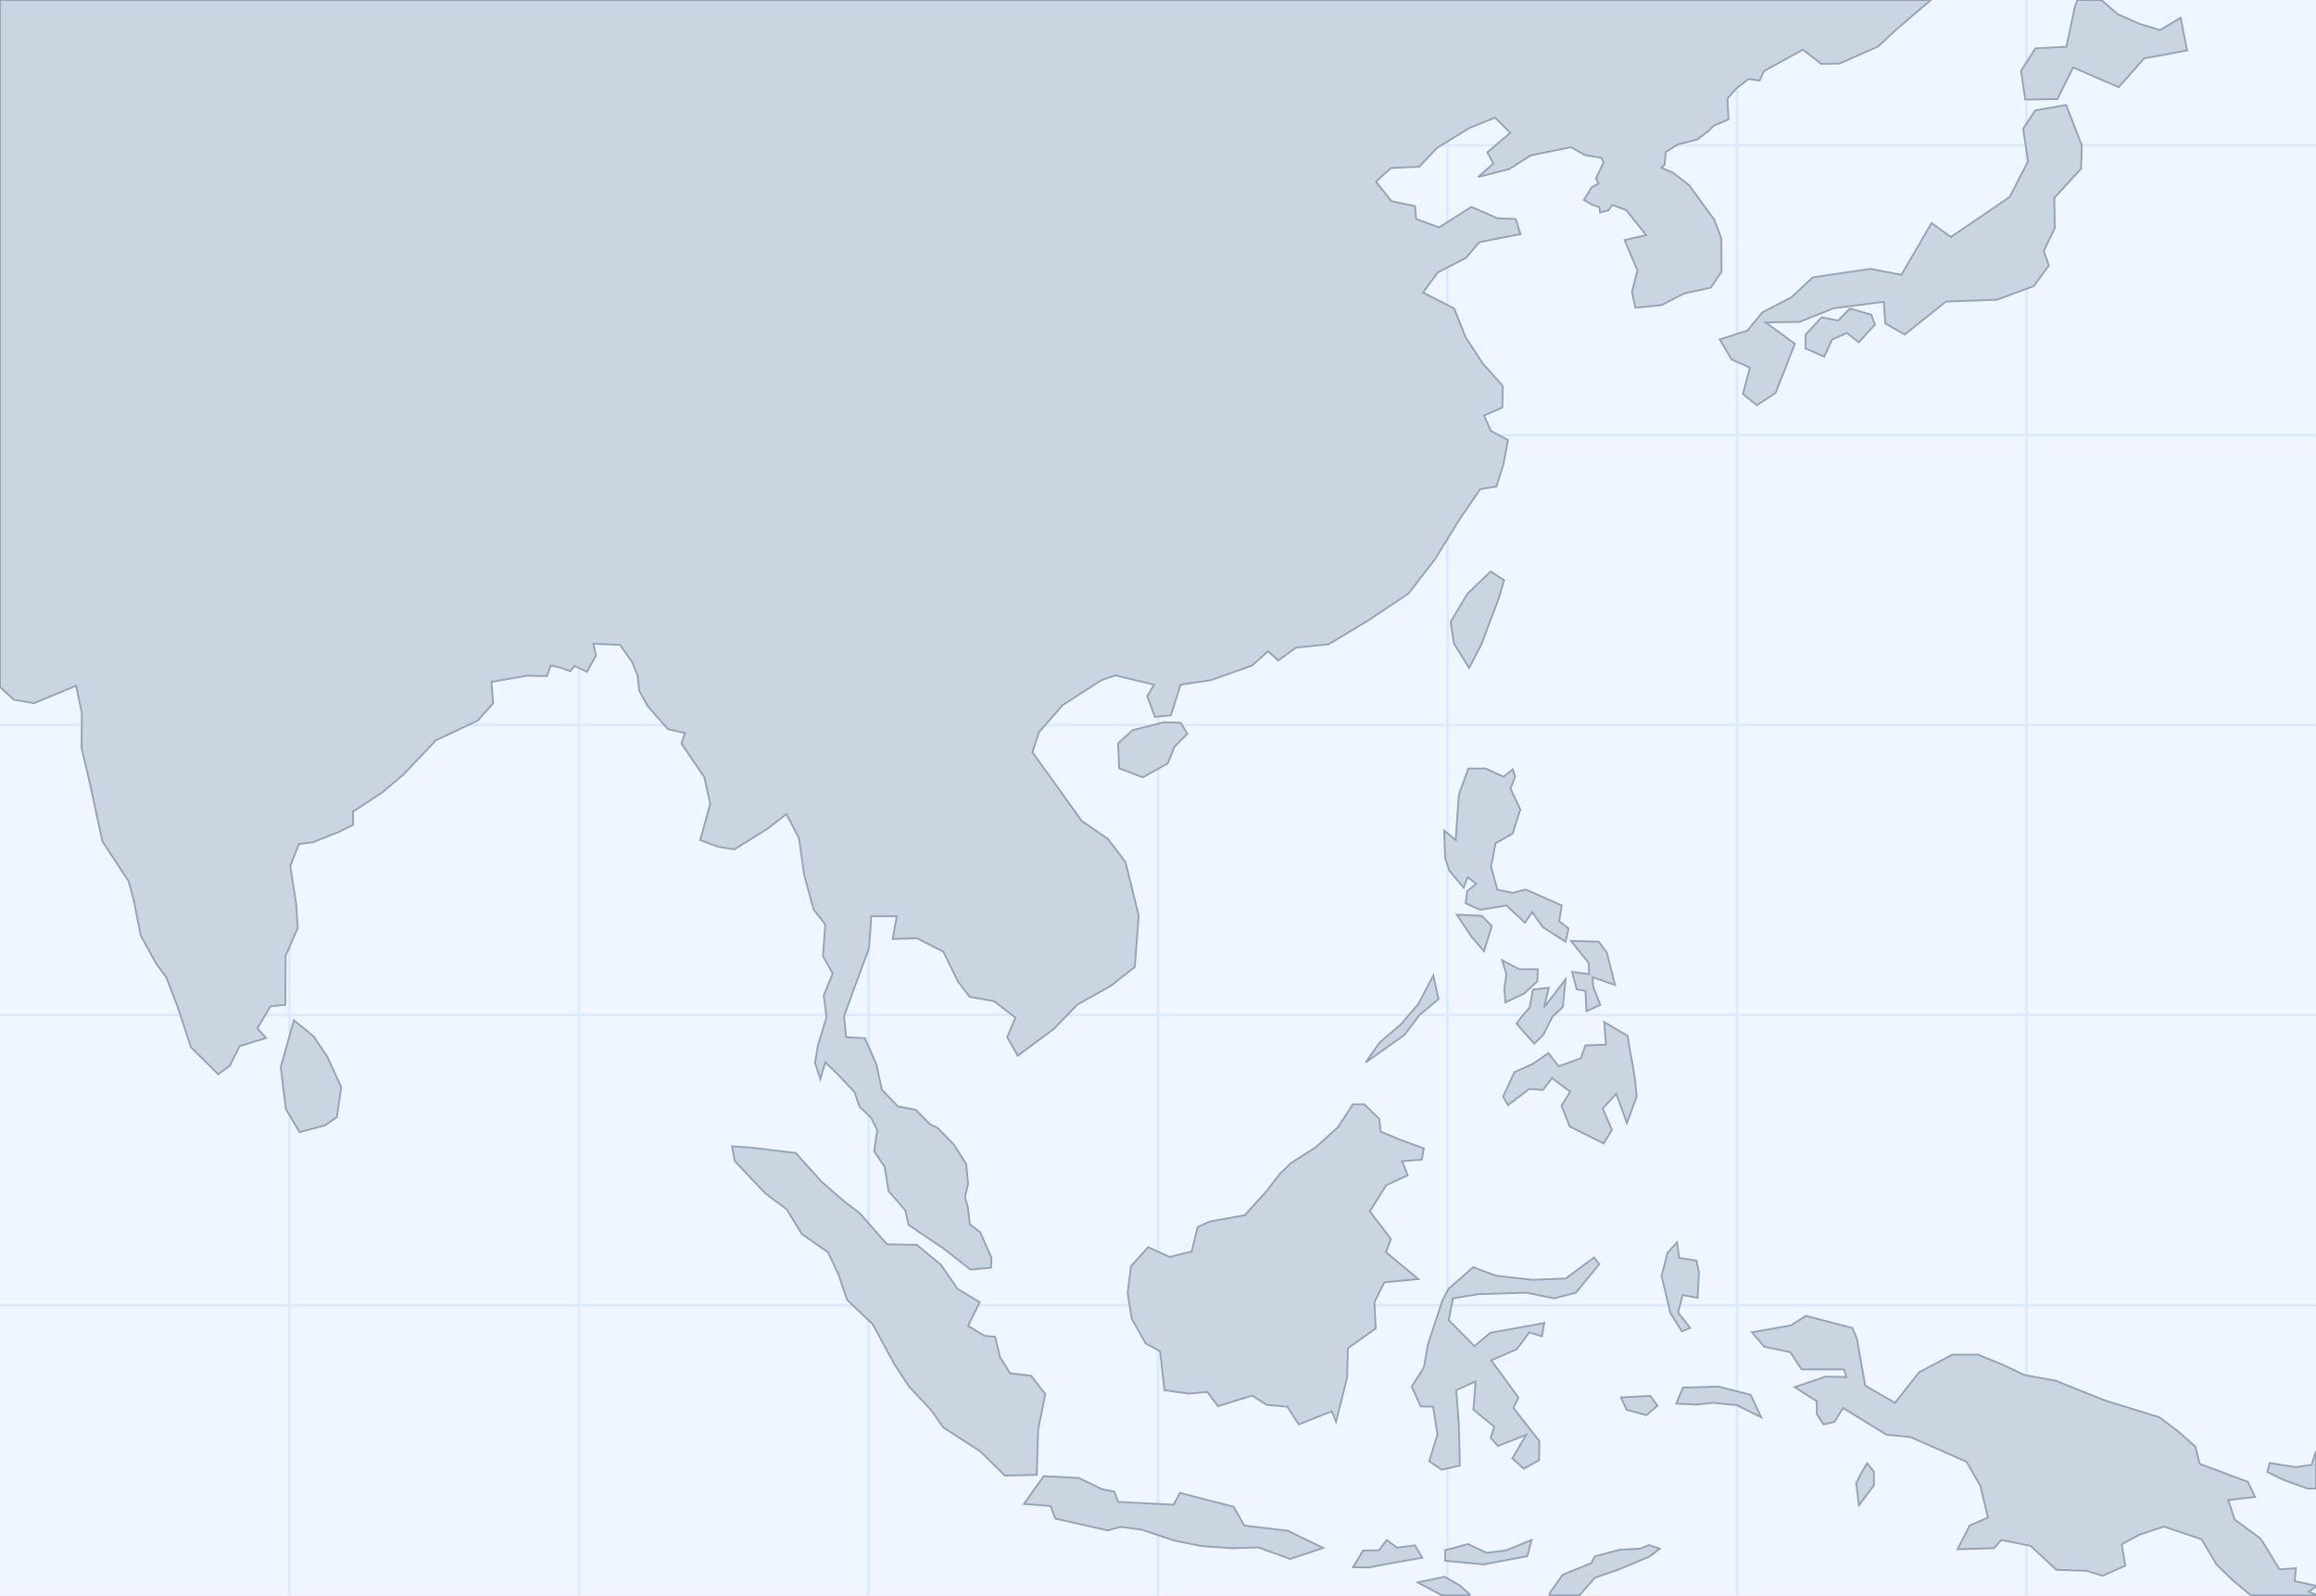
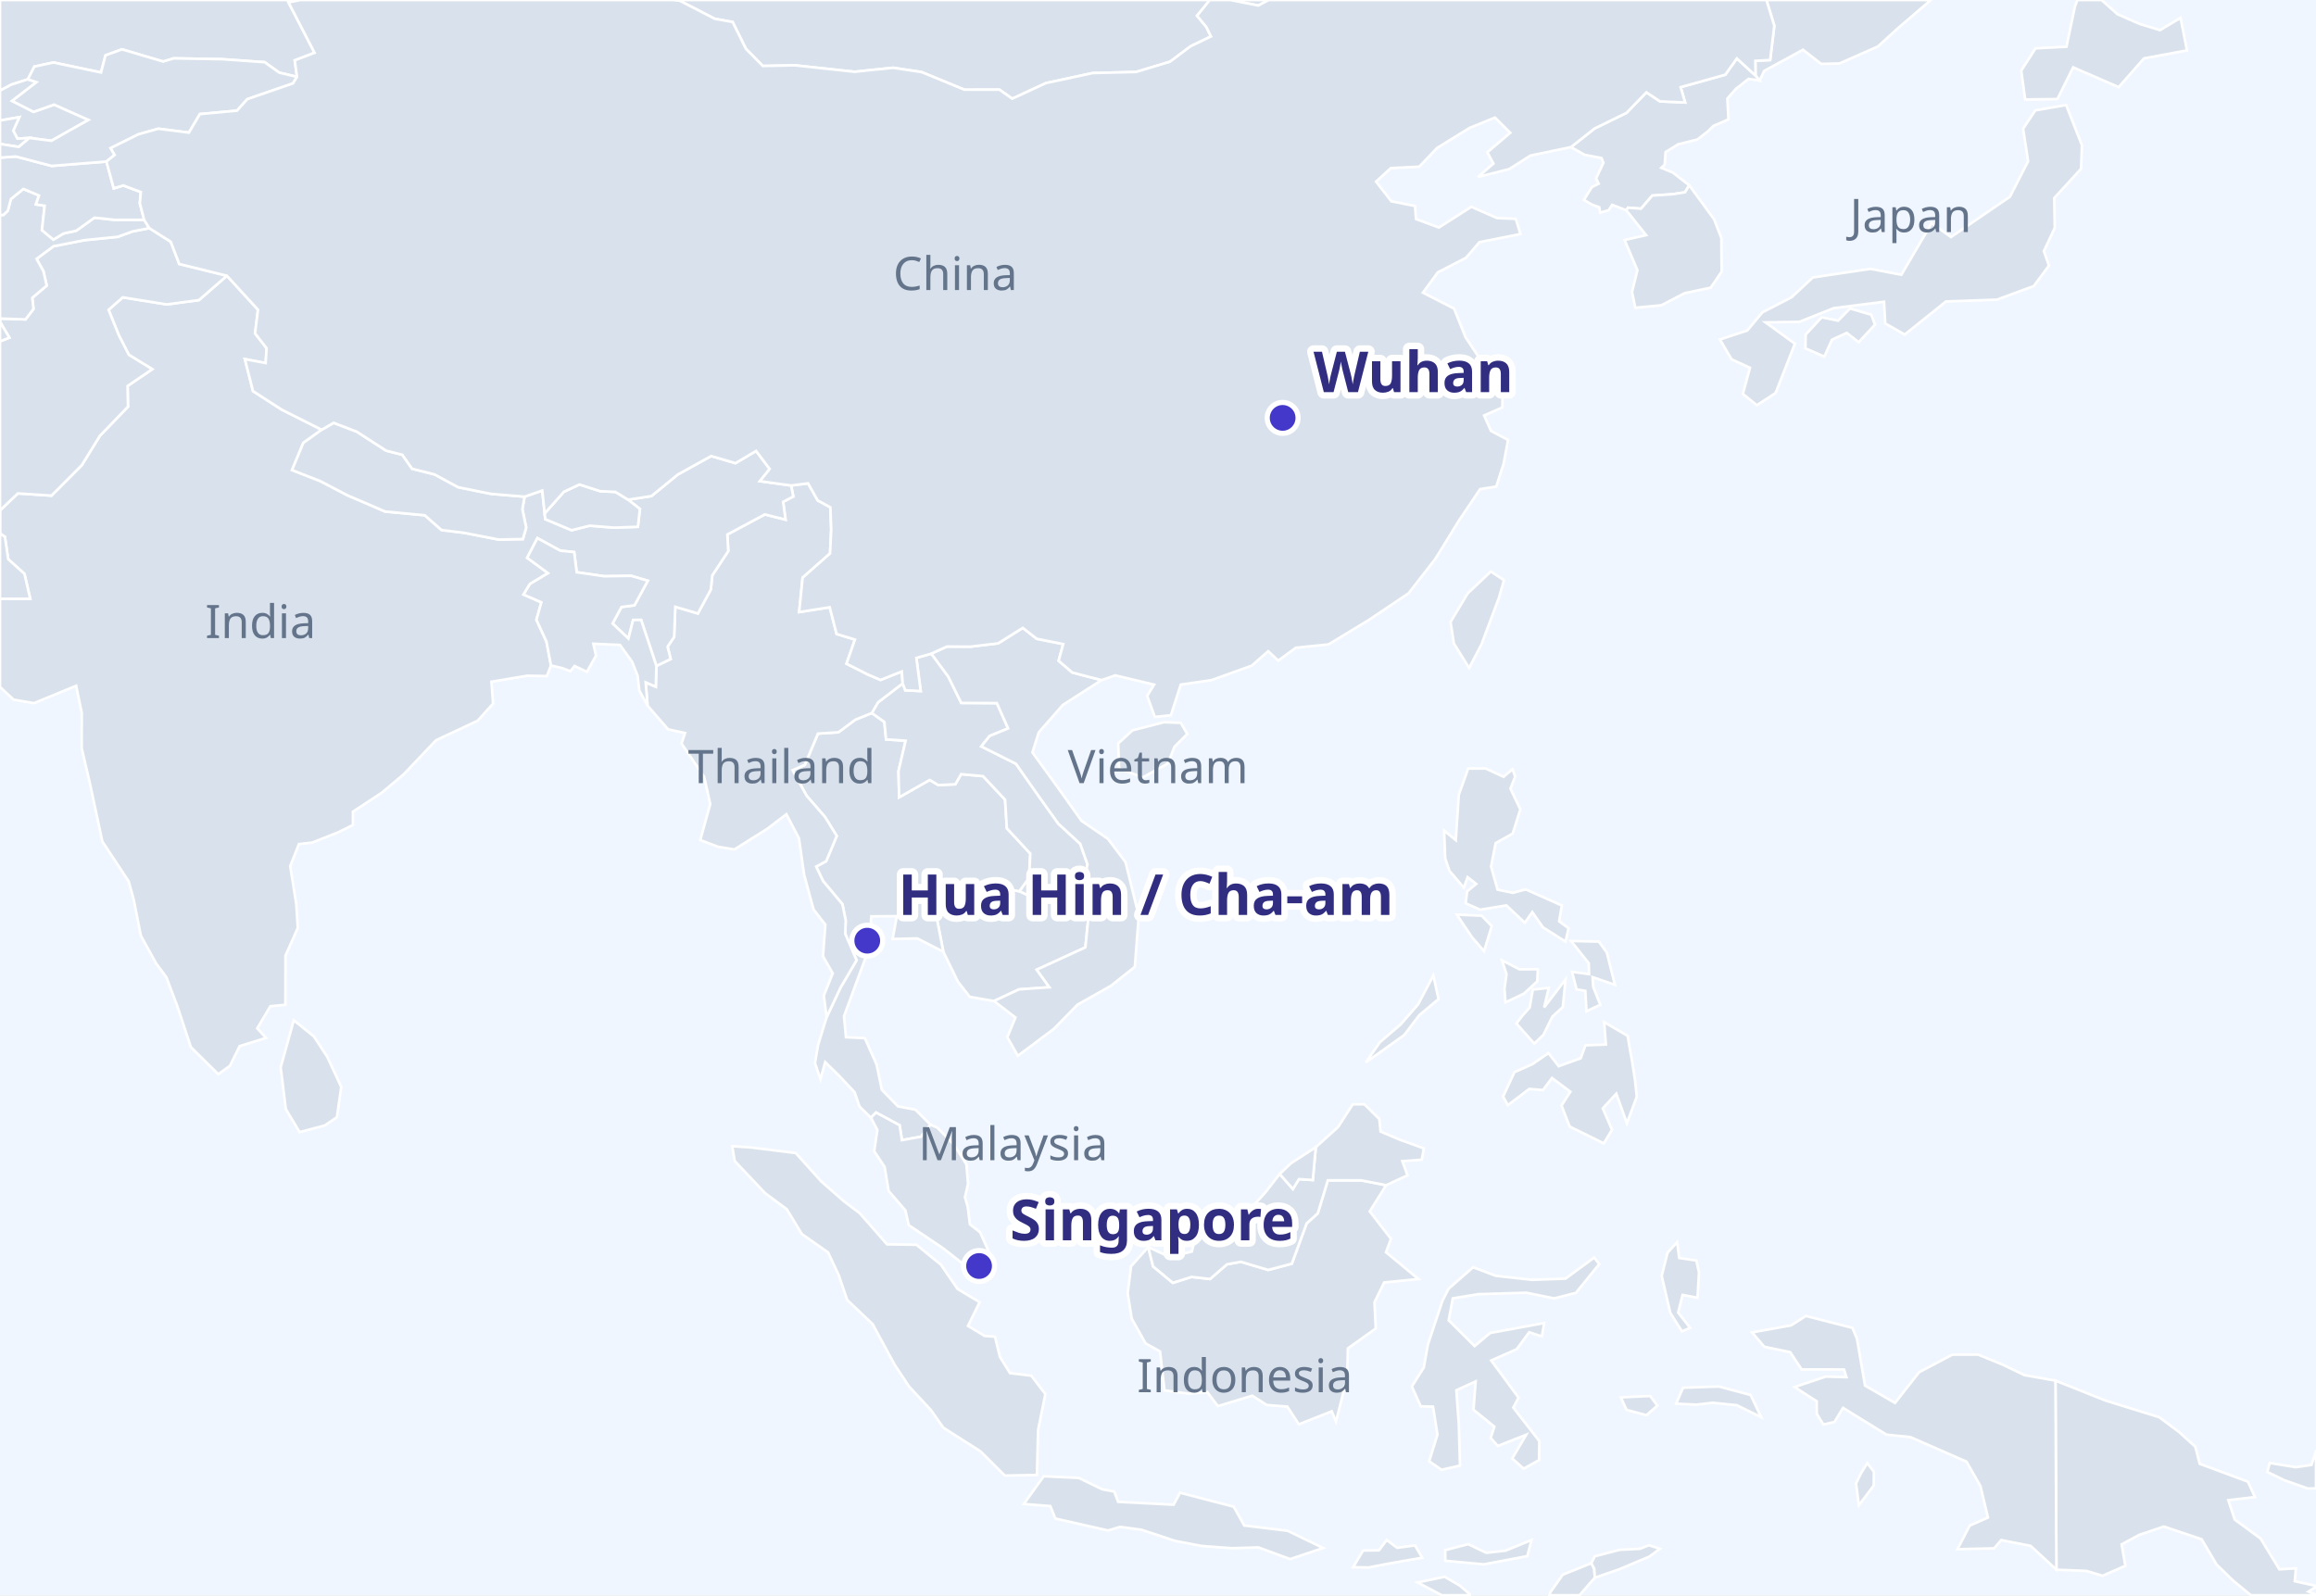
- <svg xmlns="http://www.w3.org/2000/svg" width="900" height="620" viewBox="0 0 900 620">
+ <svg xmlns="http://www.w3.org/2000/svg" viewBox="0 0 900 620" width="900" height="620" role="img" aria-labelledby="footprint-map-title">
+   <style>.country-name{font:18px sans-serif;fill:#64748b;text-anchor:middle}.city-name{font:600 22px sans-serif;fill:#312e81;paint-order:stroke;stroke:white;stroke-width:5px;stroke-linejoin:round}.city-point{fill:#4338ca;stroke:white;stroke-width:2;vector-effect:non-scaling-stroke}a:hover .city-name,a:focus .city-name{text-decoration:underline}</style>
  <rect width="900" height="620" fill="#eff6ff" />
-   <g fill="none" stroke="#dbeafe" stroke-width="1">
-     <path d="M112.5,0V620" />
-     <path d="M225.0,0V620" />
-     <path d="M337.5,0V620" />
-     <path d="M450.0,0V620" />
-     <path d="M562.5,0V620" />
-     <path d="M675.0,0V620" />
-     <path d="M787.5,0V620" />
-     <path d="M0,507.3H900" />
-     <path d="M0,394.5H900" />
-     <path d="M0,281.8H900" />
-     <path d="M0,169.1H900" />
-     <path d="M0,56.4H900" />
+   <g fill="#d9e2ec" stroke="white" stroke-width="1" fill-rule="evenodd">
+     <path d="M116.72,0.00L112.12,0.93L122.24,20.51L114.53,23.45L115.42,29.87L108.49,28.22L102.85,24.17L86.16,22.99L67.50,22.68L63.42,23.92L47.39,19.18L41.01,21.52L39.26,28.17L20.75,24.29L13.35,25.88L10.83,30.82L4.38,32.90L0.00,35.22L0.00,0.00Z" />
+     <path d="M0.00,35.22L4.38,32.90L10.83,30.82L14.17,31.93L4.73,39.23L13.03,43.47L21.04,40.66L34.37,46.60L19.97,54.72L11.41,53.61L6.77,53.90L5.15,50.77L7.50,45.54L0.00,46.85Z" />
+     <path d="M798.75,536.58L818.27,544.35L839.07,550.80L846.82,556.58L853.09,562.24L854.80,568.89L873.54,575.85L876.27,581.83L865.92,583.04L868.41,590.56L878.45,597.95L885.76,609.91L892.20,609.53L891.75,614.53L900.00,616.35L900.00,616.72L897.06,618.57L900.00,619.73L900.00,620.00L874.73,620.00L867.77,614.28L861.39,608.08L855.55,598.21L840.87,593.29L831.34,596.50L824.47,600.22L825.91,608.54L817.07,612.41L810.77,610.53L799.13,610.06L798.94,573.32L798.75,536.58ZM900.00,578.48L896.74,578.48L887.51,575.20L881.09,572.06L882.02,568.57L892.11,570.22L898.26,569.33L899.96,563.93L900.00,563.92Z" />
+     <path d="M798.75,536.58L798.94,573.32L799.13,610.06L789.11,600.80L777.69,598.54L774.92,601.75L760.66,602.10L765.44,592.92L772.52,589.79L769.59,577.53L764.19,568.07L742.38,558.52L733.10,557.58L716.21,547.17L712.89,552.64L708.57,553.64L706.02,549.50L705.98,544.61L697.39,539.07L709.50,535.01L717.53,535.23L716.58,532.24L700.11,532.21L695.66,525.50L685.61,523.42L680.85,517.84L696.01,515.11L701.78,511.44L719.84,516.07L721.61,520.26L724.75,538.49L736.40,545.24L745.80,533.28L758.71,526.48L768.71,526.47L778.33,530.40L786.68,534.43L798.75,536.58ZM618.40,607.52L619.54,609.74L619.75,613.16L613.78,620.00L602.14,620.00L602.44,618.87L607.28,612.00L618.40,607.52ZM722.36,585.00L721.27,576.52L723.27,572.46L725.62,568.65L728.18,571.95L728.15,577.33L722.36,585.00ZM538.67,460.63L532.27,470.81L540.54,481.48L538.60,486.67L551.21,497.10L537.88,498.43L534.13,506.12L534.62,516.33L523.80,524.04L523.51,535.27L519.17,552.51L517.51,548.50L504.73,553.57L500.27,546.68L492.25,546.04L486.64,542.43L473.27,546.48L469.16,541.03L461.79,541.65L452.52,540.35L450.80,525.23L445.18,522.10L439.78,512.45L438.22,502.59L439.53,492.15L446.21,484.65L448.09,492.19L455.78,498.56L463.04,496.27L470.22,497.08L476.78,491.38L482.17,490.39L492.82,493.55L501.99,491.14L507.76,475.47L512.09,471.55L515.99,458.73L528.92,458.73L538.67,460.63ZM667.92,538.86L680.30,542.15L684.39,550.77L674.89,546.12L665.50,545.18L659.15,545.92L651.36,545.53L654.03,539.33L667.92,538.86ZM639.84,550.01L632.07,547.94L629.88,543.09L641.26,542.55L644.05,546.27L639.84,550.01ZM651.74,482.76L652.55,488.91L659.19,489.90L660.24,494.51L659.65,504.36L653.85,503.25L652.14,510.11L656.77,516.07L653.63,517.42L649.09,510.28L645.74,495.87L648.01,486.86L651.74,482.76ZM595.44,497.41L608.37,496.93L619.49,488.75L621.46,491.27L612.42,502.45L603.96,504.62L593.13,502.41L574.39,502.98L564.56,504.60L562.96,513.13L573.03,523.15L579.10,518.05L600.08,514.21L599.16,519.40L594.26,517.77L589.37,524.37L579.47,528.74L590.11,543.19L588.06,547.06L598.17,560.07L598.08,567.48L592.07,570.79L587.66,566.83L593.10,557.60L582.06,561.96L579.26,558.84L580.72,554.49L572.60,547.88L573.44,536.89L565.94,540.32L566.89,553.46L567.35,569.59L560.21,571.23L555.38,567.92L558.60,557.54L556.86,546.66L552.13,546.58L548.64,538.86L553.29,531.48L554.89,522.53L560.54,505.53L562.90,500.89L572.47,492.51L581.25,495.84L595.44,497.41ZM560.31,620.00L550.89,615.02L561.38,612.80L567.29,616.23L571.22,619.66L571.15,620.00ZM577.59,603.51L585.08,602.65L595.16,598.52L593.52,604.78L576.61,607.98L561.65,606.59L561.61,602.47L570.54,600.13L577.59,603.51ZM542.93,601.54L549.88,600.62L552.67,605.41L539.67,607.67L531.87,609.19L525.83,609.10L529.69,602.61L535.86,602.52L538.88,598.53L542.93,601.54ZM432.98,579.67L434.51,583.68L456.07,584.80L458.55,580.15L479.42,585.57L483.51,592.88L500.39,594.94L514.19,601.63L501.35,605.93L488.98,601.39L478.80,601.70L467.12,600.86L456.59,598.84L443.56,594.53L435.30,593.41L430.62,594.82L410.11,590.18L408.16,585.34L397.86,584.51L405.58,573.74L419.23,574.40L428.31,578.81L432.98,579.67ZM386.66,519.50L388.57,527.36L392.49,533.66L400.75,534.65L406.22,541.79L403.40,555.81L402.95,573.24L390.49,573.48L381.02,564.06L366.57,554.85L361.76,548.01L353.24,538.83L347.65,530.38L339.10,514.60L329.22,505.21L325.91,495.52L321.77,486.72L311.62,479.62L305.74,469.97L297.27,463.66L285.53,451.24L284.55,445.50L291.79,445.95L309.20,448.13L319.15,459.16L327.85,466.80L334.06,471.49L344.72,483.61L356.15,483.78L365.61,491.51L372.11,500.94L380.68,506.09L376.17,515.30L382.62,519.21L386.66,519.50Z" />
+     <path d="M750.32,0.00L737.05,11.40L729.78,18.06L714.79,24.67L707.70,24.82L700.63,19.34L685.53,27.59L683.78,31.34L683.78,31.34L683.77,31.34L683.77,31.34L682.20,29.37L682.20,29.37L682.13,23.64L687.88,23.33L689.50,10.02L686.53,0.36L687.41,0.00Z" />
+     <path d="M618.40,607.52L619.72,604.86L629.40,602.33L637.25,601.94L640.77,600.54L645.03,601.93L640.89,604.99L629.17,609.92L619.75,613.16L619.54,609.74L618.40,607.52Z" />
+     <path d="M366.58,369.90L363.92,356.28L371.12,346.91L385.67,344.76L396.21,346.37L405.49,350.79L410.58,343.02L420.56,347.17L423.16,354.69L421.78,368.20L402.87,376.87L407.81,383.70L396.00,384.52L386.26,389.06L376.84,387.41L372.27,381.54L366.58,369.90Z" />
+     <path d="M396.21,346.37L385.67,344.76L371.12,346.91L363.92,356.28L366.58,369.90L356.48,364.72L346.86,364.93L348.51,356.07L338.60,356.14L337.71,368.54L331.64,385.00L327.98,394.96L328.75,403.12L336.08,403.48L340.65,413.76L342.67,423.52L348.94,429.98L355.76,431.29L361.59,437.14L357.91,441.77L350.48,443.12L349.60,437.33L340.42,432.39L338.46,434.40L334.02,430.07L332.10,424.49L326.12,418.13L320.67,412.78L318.82,419.41L316.69,413.15L317.92,406.11L321.23,395.30L326.68,383.72L332.86,373.21L328.46,362.93L328.64,357.69L327.35,351.40L319.85,342.44L317.16,336.79L321.05,334.70L325.16,324.90L320.55,317.46L313.42,309.23L307.98,299.34L312.73,297.29L317.85,285.11L325.80,284.60L332.36,279.71L338.80,277.11L343.67,280.59L344.32,287.36L351.92,287.88L349.15,299.75L349.42,309.86L361.28,303.13L364.65,305.12L371.24,304.80L373.50,300.87L382.01,301.65L390.57,310.80L391.27,321.93L400.38,331.75L399.87,341.29L396.21,346.37Z" />
+     <path d="M420.56,347.17L410.58,343.02L405.49,350.79L396.21,346.37L399.87,341.29L400.38,331.75L391.27,321.93L390.57,310.80L382.01,301.65L373.50,300.87L371.24,304.80L364.65,305.12L361.28,303.13L349.42,309.86L349.15,299.75L351.92,287.88L344.32,287.36L343.67,280.59L338.80,277.11L341.20,272.96L350.78,265.62L351.79,268.27L357.79,268.58L356.09,255.69L361.92,254.03L368.49,262.93L373.54,273.18L387.39,273.27L391.75,283.10L384.56,286.05L381.34,290.10L394.81,296.85L404.16,310.17L411.26,320.10L419.77,327.94L422.60,335.90L420.56,347.17Z" />
+     <path d="M338.80,277.11L332.36,279.71L325.80,284.60L317.85,285.11L312.73,297.29L307.98,299.34L313.42,309.23L320.55,317.46L325.16,324.90L321.05,334.70L317.16,336.79L319.85,342.44L327.35,351.40L328.64,357.69L328.46,362.93L332.86,373.21L326.68,383.72L321.23,395.30L320.14,386.93L323.60,378.30L319.82,371.63L320.73,359.35L316.17,353.51L312.50,340.02L310.47,325.78L305.60,316.44L298.19,322.09L285.41,330.13L279.09,329.12L272.12,326.48L276.00,312.51L273.65,301.96L264.84,288.96L266.21,284.90L259.63,283.45L251.65,274.26L250.91,265.19L254.84,266.89L255.07,258.81L260.62,256.13L259.43,251.35L261.97,247.51L262.41,235.84L271.20,238.41L276.22,229.12L276.79,223.62L283.00,214.17L282.65,207.72L297.22,199.93L305.26,201.96L304.33,195.03L308.28,192.96L307.43,188.69L314.01,187.85L317.77,194.49L322.68,197.17L323.01,205.80L322.56,215.10L311.90,224.51L310.55,237.88L322.43,236.01L325.11,246.39L332.23,248.57L328.96,257.94L337.31,262.17L342.19,264.25L350.44,260.96L350.78,265.62L341.20,272.96L338.80,277.11Z" />
+     <path d="M386.26,389.06L396.00,384.52L407.81,383.70L402.87,376.87L421.78,368.20L423.16,354.69L420.56,347.17L422.60,335.90L419.77,327.94L411.26,320.10L404.16,310.17L394.81,296.85L381.34,290.10L384.56,286.05L391.75,283.10L387.39,273.27L373.54,273.18L368.49,262.93L361.92,254.03L367.95,251.28L376.93,251.34L387.86,250.04L397.45,244.03L402.88,248.26L413.16,250.32L411.38,256.81L416.74,261.39L428.06,264.32L413.04,273.96L403.67,284.61L401.20,292.44L409.80,304.32L420.32,319.05L430.53,326.01L437.37,335.06L442.52,355.92L441.00,375.76L431.62,383.18L418.74,390.44L409.56,399.83L395.53,410.33L391.45,403.10L394.61,395.46L386.26,389.06Z" />
+     <path d="M683.78,31.34L683.78,31.34L683.78,31.34L683.78,31.34ZM682.20,29.37L682.20,29.37L683.77,31.34L679.50,30.66L674.62,34.48L671.26,38.31L671.68,46.41L665.87,48.90L663.87,50.89L659.63,54.22L652.13,56.08L647.25,59.10L646.90,63.98L645.59,65.23L650.06,67.06L656.43,72.01L654.81,74.73L650.03,75.48L642.07,76.02L637.69,81.11L632.67,80.71L631.97,81.73L626.50,79.59L625.14,81.70L621.85,82.64L621.45,80.52L618.54,79.49L615.51,77.69L618.59,72.73L621.25,71.40L620.24,69.34L623.10,63.26L622.36,61.42L615.80,60.19L610.49,57.17L619.65,49.94L632.05,43.88L639.78,35.89L645.12,39.42L654.84,39.83L653.09,33.88L670.46,29.03L674.94,22.71L682.20,29.37Z" />
+     <path d="M631.97,81.73L632.67,80.71L637.69,81.11L642.07,76.02L650.03,75.48L654.81,74.73L656.43,72.01L666.15,85.31L668.93,92.61L669.02,105.60L664.78,111.80L654.59,113.96L645.60,118.64L635.46,119.60L634.21,113.46L636.29,105.01L631.32,93.28L639.68,91.38L631.97,81.73Z" />
+     <path d="M493.00,0.00L488.97,2.15L478.07,0.00L470.14,0.00L465.17,6.12L468.76,10.45L470.58,14.17L462.71,17.96L454.64,24.00L441.49,27.96L424.63,28.39L406.45,32.30L393.36,38.36L388.38,34.85L374.76,34.86L358.12,28.01L347.02,26.34L332.05,27.90L308.83,25.38L296.43,25.64L289.83,18.94L284.70,8.55L277.75,7.30L264.16,0.28L261.50,0.00Z" />
+     <path d="M307.43,188.69L308.28,192.96L304.33,195.03L305.26,201.96L297.22,199.93L282.65,207.72L283.00,214.17L276.79,223.62L276.22,229.12L271.20,238.41L262.41,235.84L261.97,247.51L259.43,251.35L260.62,256.13L255.07,258.81L249.14,240.93L246.04,240.96L244.20,248.17L238.04,242.32L241.51,235.91L246.54,235.26L251.73,225.72L245.25,223.79L234.81,223.96L224.11,222.41L223.12,214.58L217.74,214.02L208.83,209.15L204.86,216.80L212.98,222.76L205.95,226.96L203.45,231.07L210.37,234.09L208.46,240.89L212.36,249.36L214.11,258.64L212.50,262.76L204.85,262.62L190.98,264.96L191.62,273.44L185.62,280.11L169.43,287.70L156.84,300.96L148.38,308.07L137.17,315.45L137.15,320.63L131.54,323.41L121.41,327.45L116.16,328.05L112.78,336.64L115.12,351.31L115.72,360.66L110.95,371.37L110.90,390.52L105.08,391.06L99.96,399.66L103.38,403.38L93.13,406.57L89.34,414.24L84.82,417.48L74.17,406.95L68.96,391.17L64.65,379.80L60.71,374.47L54.73,363.64L51.94,349.54L49.99,342.50L39.76,327.01L35.10,305.17L31.74,290.74L31.78,277.09L29.59,266.53L13.22,273.28L5.29,271.93L0.00,267.01L0.00,232.69L11.74,232.71L9.50,223.03L3.18,217.31L1.90,208.64L0.00,207.33L0.00,198.37L6.94,191.76L20.00,192.62L31.77,180.80L38.82,169.36L49.74,158.05L49.57,150.01L59.16,143.49L50.08,137.92L46.17,130.30L42.19,120.42L47.70,115.56L64.77,118.31L77.31,116.63L88.17,107.16L100.26,120.37L99.12,129.57L103.60,135.34L103.23,141.09L95.16,139.58L98.31,152.00L109.37,159.14L125.00,167.02L117.86,172.14L113.49,182.68L124.39,186.95L135.00,192.48L149.67,198.80L165.09,200.26L171.58,206.00L180.27,207.07L193.81,209.70L203.18,209.51L204.47,205.05L202.99,197.88L203.85,193.03L210.72,190.66L211.66,199.53L211.90,201.79L222.13,206.07L229.20,204.31L238.70,205.07L247.88,204.73L248.67,197.81L244.09,194.21L253.16,192.80L263.40,184.41L276.37,177.24L285.80,180.01L293.82,175.26L299.10,182.27L295.30,187.00L307.43,188.69Z" />
+     <path d="M255.07,258.81L254.84,266.89L250.91,265.19L251.65,274.26L248.43,268.38L247.78,262.64L245.64,257.21L240.94,250.65L230.58,250.20L231.60,254.84L228.07,261.12L223.28,258.83L221.65,260.88L218.46,259.65L214.11,258.64L212.36,249.36L208.46,240.89L210.37,234.09L203.45,231.07L205.95,226.96L212.98,222.76L204.86,216.80L208.83,209.15L217.74,214.02L223.12,214.58L224.11,222.41L234.81,223.96L245.25,223.79L251.73,225.72L246.54,235.26L241.51,235.91L238.04,242.32L244.20,248.17L246.04,240.96L249.14,240.93L255.07,258.81Z" />
+     <path d="M244.09,194.21L248.67,197.81L247.88,204.73L238.70,205.07L229.20,204.31L222.13,206.07L211.90,201.79L211.66,199.53L219.10,191.15L225.18,188.29L233.22,190.90L239.16,191.18L244.09,194.21Z" />
+     <path d="M203.85,193.03L202.99,197.88L204.47,205.05L203.18,209.51L193.81,209.70L180.27,207.07L171.58,206.00L165.09,200.26L149.67,198.80L135.00,192.48L124.39,186.95L113.49,182.68L117.86,172.14L125.00,167.02L129.67,164.33L138.68,167.79L150.04,175.14L156.36,176.75L160.14,182.17L168.88,184.39L178.01,189.34L190.74,191.93L203.85,193.03Z" />
+     <path d="M88.17,107.16L77.31,116.63L64.77,118.31L47.70,115.56L42.19,120.42L46.17,130.30L50.08,137.92L59.16,143.49L49.57,150.01L49.74,158.05L38.82,169.36L31.77,180.80L20.00,192.62L6.94,191.76L0.00,198.37L0.00,207.33L1.90,208.64L3.18,217.31L9.50,223.03L11.74,232.71L0.00,232.69L0.00,132.68L3.64,131.23L0.00,125.09L0.00,123.80L9.92,124.13L13.01,120.07L12.54,115.74L18.15,111.00L16.86,105.39L14.20,100.62L20.77,95.71L32.85,93.34L45.76,92.03L51.48,89.95L58.03,88.68L66.34,93.94L69.67,102.60L88.17,107.16Z" />
+     <path d="M0.00,83.51L1.31,83.55L3.04,81.89L4.23,77.35L9.08,73.43L15.17,75.99L13.94,79.44L17.35,79.97L16.30,89.44L20.75,93.13L24.67,90.76L29.67,89.65L36.68,84.60L44.42,85.43L56.03,85.45L58.03,88.68L51.48,89.95L45.76,92.03L32.85,93.34L20.77,95.71L14.20,100.62L16.86,105.39L18.15,111.00L12.54,115.74L13.01,120.07L9.92,124.13L0.00,123.80L0.00,125.09L3.64,131.23L0.00,132.68Z" />
+     <path d="M0.00,46.85L7.50,45.54L5.15,50.77L6.77,53.90L11.41,53.61L7.29,57.09L0.00,55.96L0.00,61.27L6.18,60.83L20.08,64.49L41.35,62.78L44.20,73.21L47.90,72.07L54.73,74.64L54.34,79.02L56.03,85.45L44.42,85.43L36.68,84.60L29.67,89.65L24.67,90.76L20.75,93.13L16.30,89.44L17.35,79.97L13.94,79.44L15.17,75.99L9.08,73.43L4.23,77.35L3.04,81.89L1.31,83.55L0.00,83.51Z" />
+     <path d="M10.83,30.82L13.35,25.88L20.75,24.29L39.26,28.17L41.01,21.52L47.39,19.18L63.42,23.92L67.50,22.68L86.16,22.99L102.85,24.17L108.49,28.22L115.42,29.87L113.84,32.42L96.12,38.53L92.11,43.00L77.68,44.34L73.42,51.54L61.51,50.03L53.74,52.23L43.00,57.56L44.55,60.20L41.35,62.78L20.08,64.49L6.18,60.83L0.00,61.27L0.00,55.96L7.29,57.09L11.41,53.61L19.97,54.72L34.37,46.60L21.04,40.66L13.03,43.47L4.73,39.23L14.17,31.93L10.83,30.82Z" />
+     <path d="M132.61,422.47L130.92,434.21L126.20,437.41L116.42,439.99L111.07,431.03L109.07,414.83L114.16,396.53L121.94,402.79L127.17,410.73L132.61,422.47Z" />
+     <path d="M444.10,302.14L434.87,298.64L434.54,288.94L440.09,283.84L452.38,280.68L458.85,280.94L461.36,285.25L456.42,290.21L453.82,296.72L444.10,302.14ZM115.42,29.87L114.53,23.45L122.24,20.51L112.12,0.93L116.72,0.00L261.50,0.00L264.16,0.28L277.75,7.30L284.70,8.55L289.83,18.94L296.43,25.64L308.83,25.38L332.05,27.90L347.02,26.34L358.12,28.01L374.76,34.86L388.38,34.85L393.36,38.36L406.45,32.30L424.63,28.39L441.49,27.96L454.64,24.00L462.71,17.96L470.58,14.17L468.76,10.45L465.17,6.12L470.14,0.00L478.07,0.00L488.97,2.15L493.00,0.00L687.41,0.00L686.53,0.36L689.50,10.02L687.88,23.33L682.13,23.64L682.20,29.37L674.94,22.71L670.46,29.03L653.09,33.88L654.84,39.83L645.12,39.42L639.78,35.89L632.05,43.88L619.65,49.94L610.49,57.17L594.76,60.45L586.48,65.71L574.36,68.79L580.34,63.57L577.99,59.18L586.90,51.60L580.95,45.70L571.15,49.67L558.45,57.51L551.51,64.79L540.48,65.33L534.74,70.59L540.67,78.22L549.88,80.07L550.26,85.13L559.16,88.42L571.76,80.37L581.75,84.76L589.03,85.06L590.85,90.96L574.92,94.11L569.67,100.20L558.73,105.85L552.95,113.74L565.06,119.94L569.48,131.03L576.33,141.36L583.97,150.02L583.78,158.39L576.72,161.47L579.41,167.48L586.04,170.98L584.31,180.16L581.45,189.09L575.16,190.11L566.95,202.31L557.84,217.10L547.39,230.56L531.92,240.96L516.27,250.45L503.59,251.74L496.72,256.75L492.83,253.09L486.46,258.69L470.74,264.34L458.84,266.07L455.00,277.97L448.76,278.63L445.81,270.45L448.48,266.09L433.38,262.48L428.06,264.32L416.74,261.39L411.38,256.81L413.16,250.32L402.88,248.26L397.45,244.03L387.86,250.04L376.93,251.34L367.95,251.28L361.92,254.03L356.09,255.69L357.79,268.58L351.79,268.27L350.78,265.62L350.44,260.96L342.19,264.25L337.31,262.17L328.96,257.94L332.23,248.57L325.11,246.39L322.43,236.01L310.55,237.88L311.90,224.51L322.56,215.10L323.01,205.80L322.68,197.17L317.77,194.49L314.01,187.85L307.43,188.69L295.30,187.00L299.10,182.27L293.82,175.26L285.80,180.01L276.37,177.24L263.40,184.41L253.16,192.80L244.09,194.21L239.16,191.18L233.22,190.90L225.18,188.29L219.10,191.15L211.66,199.53L210.72,190.66L203.85,193.03L190.74,191.93L178.01,189.34L168.88,184.39L160.14,182.17L156.36,176.75L150.04,175.14L138.68,167.79L129.67,164.33L125.00,167.02L109.37,159.14L98.31,152.00L95.16,139.58L103.23,141.09L103.60,135.34L99.12,129.57L100.26,120.37L88.17,107.16L69.67,102.60L66.34,93.94L58.03,88.68L56.03,85.45L54.34,79.02L54.73,74.64L47.90,72.07L44.20,73.21L41.35,62.78L44.55,60.20L43.00,57.56L53.74,52.23L61.51,50.03L73.42,51.54L77.68,44.34L92.11,43.00L96.12,38.53L113.84,32.42L115.42,29.87Z" />
+     <path d="M582.50,232.28L575.73,250.36L570.90,259.60L564.98,250.09L563.69,241.73L570.32,230.66L579.32,222.12L584.45,225.48L582.50,232.28Z" />
+     <path d="M571.88,364.06L566.14,355.47L575.78,355.88L579.68,359.94L576.70,369.68L571.88,364.06ZM591.59,394.76L594.42,391.60L595.66,384.60L601.86,383.94L600.05,391.53L608.38,380.65L607.30,391.40L603.26,395.11L599.74,402.23L596.20,405.57L589.28,397.78L591.59,394.76ZM634.24,412.42L635.38,419.91L636.05,426.23L632.21,436.54L628.10,425.05L622.84,430.77L626.44,439.08L623.21,444.36L609.97,437.82L606.81,429.66L610.24,424.30L603.11,418.97L599.58,423.64L594.29,423.21L585.96,429.50L584.10,426.20L588.51,416.70L595.60,413.53L601.74,409.28L605.71,414.38L614.27,411.29L616.10,406.26L624.05,405.96L623.39,397.25L632.51,402.59L633.45,408.27L634.24,412.42ZM545.68,402.25L530.71,412.95L536.23,405.06L544.35,398.10L551.11,390.30L557.00,379.11L559.01,388.30L551.58,394.50L545.68,402.25ZM588.79,301.83L586.96,306.50L590.80,314.58L587.84,323.95L581.21,327.69L579.43,336.77L581.95,345.75L587.91,346.99L592.89,345.66L606.94,351.91L605.87,358.05L609.54,360.76L608.37,365.95L599.60,360.42L595.45,354.49L592.55,358.63L585.39,351.88L575.17,353.55L569.57,351.06L570.14,346.40L573.66,343.53L570.30,340.92L568.85,344.99L563.29,338.51L561.61,333.60L561.19,322.81L565.72,326.52L566.89,308.88L570.55,298.67L577.36,298.68L584.30,301.90L587.77,298.96L588.79,301.83ZM585.43,378.59L583.69,373.22L590.44,376.71L597.60,376.69L597.38,381.40L592.17,386.19L585.03,389.57L584.63,384.34L585.43,378.59ZM624.40,370.17L627.56,382.75L618.88,379.76L619.12,383.55L621.87,390.50L616.52,393.03L616.05,385.10L612.66,384.51L610.90,377.69L617.52,378.59L617.38,374.32L610.50,365.71L621.31,365.96L624.40,370.17Z" />
+     <path d="M338.46,434.40L340.42,432.39L349.60,437.33L350.48,443.12L357.91,441.77L361.59,437.14L364.18,438.19L370.82,445.00L375.54,452.54L376.18,460.13L374.99,465.26L376.08,469.14L376.90,475.81L380.87,478.92L385.29,488.89L385.07,492.70L377.10,493.45L366.45,485.10L353.14,476.15L351.83,470.41L345.32,462.87L343.77,453.53L339.71,447.39L340.95,439.18L338.46,434.40ZM538.67,460.63L528.92,458.73L515.99,458.73L512.09,471.55L507.76,475.47L501.99,491.14L492.82,493.55L482.17,490.39L476.78,491.38L470.22,497.08L463.04,496.27L455.78,498.56L448.09,492.19L446.21,484.65L454.46,488.52L463.15,486.41L465.41,476.87L470.22,474.74L483.70,472.30L491.77,463.38L497.30,456.25L502.42,462.10L504.78,458.26L510.16,458.61L510.81,451.41L511.32,445.86L519.98,438.02L525.66,429.21L530.21,429.17L535.99,434.88L536.50,439.78L543.91,442.92L553.30,446.31L552.50,450.73L544.95,451.29L546.96,456.79L538.67,460.63Z" />
+     <path d="M511.32,445.86L510.81,451.41L510.16,458.61L504.78,458.26L502.42,462.10L497.30,456.25L501.75,452.04L511.32,445.86Z" />
+     <path d="M808.70,65.60L798.29,76.95L798.48,88.58L794.25,97.58L796.21,103.23L790.35,111.17L775.97,116.47L756.20,117.17L740.17,130.03L732.61,125.70L732.14,117.28L712.58,119.76L699.26,125.07L686.09,125.29L697.50,133.58L689.99,152.74L682.72,157.48L677.28,153.10L680.04,142.94L672.92,139.67L668.35,131.94L678.98,128.46L684.88,121.38L696.20,115.55L704.45,107.84L726.84,104.48L738.87,106.79L750.64,86.74L758.14,92.13L774.65,80.85L781.05,76.47L788.12,62.69L786.19,50.01L790.94,42.89L802.90,40.82L809.04,56.46L808.70,65.60ZM839.40,11.71L847.36,6.94L849.86,19.59L833.17,22.68L823.32,33.87L805.63,26.17L799.51,38.50L786.99,38.67L785.45,27.46L791.01,18.79L803.03,18.16L806.31,2.57L807.28,0.00L816.64,0.00L822.86,5.52L831.49,9.31L839.40,11.71ZM701.68,130.05L707.90,123.32L714.30,124.62L718.92,119.89L727.18,122.32L728.62,126.18L722.29,133.00L717.67,129.39L711.90,132.01L708.92,138.60L701.59,135.39L701.68,130.05Z" />
  </g>
-   <path d="M560.3,620.0L550.9,615.0L561.4,612.8L567.3,616.2L571.2,619.7L571.1,620.0ZM602.1,620.0L602.4,618.9L607.3,612.0L618.4,607.5L619.7,604.9L629.4,602.3L637.3,601.9L640.8,600.5L645.0,601.9L640.9,605.0L629.2,609.9L619.7,613.2L613.8,620.0ZM538.9,598.5L542.9,601.5L549.9,600.6L552.7,605.4L539.7,607.7L531.9,609.2L525.8,609.1L529.7,602.6L535.9,602.5L538.9,598.5ZM595.2,598.5L593.5,604.8L576.6,608.0L561.6,606.6L561.6,602.5L570.5,600.1L577.6,603.5L585.1,602.6L595.2,598.5ZM434.5,583.7L456.1,584.8L458.5,580.2L479.4,585.6L483.5,592.9L500.4,594.9L514.2,601.6L501.4,605.9L489.0,601.4L478.8,601.7L467.1,600.9L456.6,598.8L443.6,594.5L435.3,593.4L430.6,594.8L410.1,590.2L408.2,585.3L397.9,584.5L405.6,573.7L419.2,574.4L428.3,578.8L433.0,579.7L434.5,583.7ZM728.2,577.3L722.4,585.0L721.3,576.5L723.3,572.5L725.6,568.7L728.2,572.0L728.2,577.3ZM900.0,578.5L896.7,578.5L887.5,575.2L881.1,572.1L882.0,568.6L892.1,570.2L898.3,569.3L900.0,563.9L900.0,563.9ZM644.1,546.3L639.8,550.0L632.1,547.9L629.9,543.1L641.3,542.5L644.1,546.3ZM680.3,542.1L684.4,550.8L674.9,546.1L665.5,545.2L659.1,545.9L651.4,545.5L654.0,539.3L667.9,538.9L680.3,542.1ZM721.6,520.3L724.8,538.5L736.4,545.2L745.8,533.3L758.7,526.5L768.7,526.5L778.3,530.4L786.7,534.4L798.8,536.6L818.3,544.4L839.1,550.8L846.8,556.6L853.1,562.2L854.8,568.9L873.5,575.9L876.3,581.8L865.9,583.0L868.4,590.6L878.5,598.0L885.8,609.9L892.2,609.5L891.7,614.5L900.0,616.3L900.0,616.7L897.1,618.6L900.0,619.7L900.0,620.0L874.7,620.0L867.8,614.3L861.4,608.1L855.5,598.2L840.9,593.3L831.3,596.5L824.5,600.2L825.9,608.5L817.1,612.4L810.8,610.5L799.1,610.1L789.1,600.8L777.7,598.5L774.9,601.7L760.7,602.1L765.4,592.9L772.5,589.8L769.6,577.5L764.2,568.1L742.4,558.5L733.1,557.6L716.2,547.2L712.9,552.6L708.6,553.6L706.0,549.5L706.0,544.6L697.4,539.1L709.5,535.0L717.5,535.2L716.6,532.2L700.1,532.2L695.7,525.5L685.6,523.4L680.8,517.8L696.0,515.1L701.8,511.4L719.8,516.1L721.6,520.3ZM621.5,491.3L612.4,502.4L604.0,504.6L593.1,502.4L574.4,503.0L564.6,504.6L563.0,513.1L573.0,523.2L579.1,518.0L600.1,514.2L599.2,519.4L594.3,517.8L589.4,524.4L579.5,528.7L590.1,543.2L588.1,547.1L598.2,560.1L598.1,567.5L592.1,570.8L587.7,566.8L593.1,557.6L582.1,562.0L579.3,558.8L580.7,554.5L572.6,547.9L573.4,536.9L565.9,540.3L566.9,553.5L567.3,569.6L560.2,571.2L555.4,567.9L558.6,557.5L556.9,546.7L552.1,546.6L548.6,538.9L553.3,531.5L554.9,522.5L560.5,505.5L562.9,500.9L572.5,492.5L581.3,495.8L595.4,497.4L608.4,496.9L619.5,488.7L621.5,491.3ZM660.2,494.5L659.7,504.4L653.9,503.3L652.1,510.1L656.8,516.1L653.6,517.4L649.1,510.3L645.7,495.9L648.0,486.9L651.7,482.8L652.5,488.9L659.2,489.9L660.2,494.5ZM402.9,573.2L390.5,573.5L381.0,564.1L366.6,554.8L361.8,548.0L353.2,538.8L347.7,530.4L339.1,514.6L329.2,505.2L325.9,495.5L321.8,486.7L311.6,479.6L305.7,470.0L297.3,463.7L285.5,451.2L284.5,445.5L291.8,446.0L309.2,448.1L319.2,459.2L327.9,466.8L334.1,471.5L344.7,483.6L356.2,483.8L365.6,491.5L372.1,500.9L380.7,506.1L376.2,515.3L382.6,519.2L386.7,519.5L388.6,527.4L392.5,533.7L400.7,534.7L406.2,541.8L403.4,555.8L402.9,573.2ZM538.6,486.7L551.2,497.1L537.9,498.4L534.1,506.1L534.6,516.3L523.8,524.0L523.5,535.3L519.2,552.5L517.5,548.5L504.7,553.6L500.3,546.7L492.3,546.0L486.6,542.4L473.3,546.5L469.2,541.0L461.8,541.6L452.5,540.3L450.8,525.2L445.2,522.1L439.8,512.5L438.2,502.6L439.5,492.1L446.2,484.7L454.5,488.5L463.1,486.4L465.4,476.9L470.2,474.7L483.7,472.3L491.8,463.4L497.3,456.3L501.7,452.0L511.3,445.9L520.0,438.0L525.7,429.2L530.2,429.2L536.0,434.9L536.5,439.8L543.9,442.9L553.3,446.3L552.5,450.7L544.9,451.3L547.0,456.8L538.7,460.6L532.3,470.8L540.5,481.5L538.6,486.7ZM634.2,412.4L635.4,419.9L636.0,426.2L632.2,436.5L628.1,425.1L622.8,430.8L626.4,439.1L623.2,444.4L610.0,437.8L606.8,429.7L610.2,424.3L603.1,419.0L599.6,423.6L594.3,423.2L586.0,429.5L584.1,426.2L588.5,416.7L595.6,413.5L601.7,409.3L605.7,414.4L614.3,411.3L616.1,406.3L624.1,406.0L623.4,397.2L632.5,402.6L633.4,408.3L634.2,412.4ZM126.2,437.4L116.4,440.0L111.1,431.0L109.1,414.8L114.2,396.5L121.9,402.8L127.2,410.7L132.6,422.5L130.9,434.2L126.2,437.4ZM607.3,391.4L603.3,395.1L599.7,402.2L596.2,405.6L589.3,397.8L591.6,394.8L594.4,391.6L595.7,384.6L601.9,383.9L600.0,391.5L608.4,380.6L607.3,391.4ZM545.7,402.3L530.7,412.9L536.2,405.1L544.4,398.1L551.1,390.3L557.0,379.1L559.0,388.3L551.6,394.5L545.7,402.3ZM583.7,373.2L590.4,376.7L597.6,376.7L597.4,381.4L592.2,386.2L585.0,389.6L584.6,384.3L585.4,378.6L583.7,373.2ZM624.4,370.2L627.6,382.8L618.9,379.8L619.1,383.5L621.9,390.5L616.5,393.0L616.1,385.1L612.7,384.5L610.9,377.7L617.5,378.6L617.4,374.3L610.5,365.7L621.3,366.0L624.4,370.2ZM579.7,359.9L576.7,369.7L571.9,364.1L566.1,355.5L575.8,355.9L579.7,359.9ZM577.4,298.7L584.3,301.9L587.8,299.0L588.8,301.8L587.0,306.5L590.8,314.6L587.8,324.0L581.2,327.7L579.4,336.8L581.9,345.8L587.9,347.0L592.9,345.7L606.9,351.9L605.9,358.0L609.5,360.8L608.4,366.0L599.6,360.4L595.4,354.5L592.6,358.6L585.4,351.9L575.2,353.6L569.6,351.1L570.1,346.4L573.7,343.5L570.3,340.9L568.8,345.0L563.3,338.5L561.6,333.6L561.2,322.8L565.7,326.5L566.9,308.9L570.6,298.7L577.4,298.7ZM453.8,296.7L444.1,302.1L434.9,298.6L434.5,288.9L440.1,283.8L452.4,280.7L458.8,280.9L461.4,285.2L456.4,290.2L453.8,296.7ZM575.7,250.4L570.9,259.6L565.0,250.1L563.7,241.7L570.3,230.7L579.3,222.1L584.5,225.5L582.5,232.3L575.7,250.4ZM727.2,122.3L728.6,126.2L722.3,133.0L717.7,129.4L711.9,132.0L708.9,138.6L701.6,135.4L701.7,130.0L707.9,123.3L714.3,124.6L718.9,119.9L727.2,122.3ZM798.5,88.6L794.2,97.6L796.2,103.2L790.3,111.2L776.0,116.5L756.2,117.2L740.2,130.0L732.6,125.7L732.1,117.3L712.6,119.8L699.3,125.1L686.1,125.3L697.5,133.6L690.0,152.7L682.7,157.5L677.3,153.1L680.0,142.9L672.9,139.7L668.3,131.9L679.0,128.5L684.9,121.4L696.2,115.5L704.4,107.8L726.8,104.5L738.9,106.8L750.6,86.7L758.1,92.1L774.6,80.9L781.0,76.5L788.1,62.7L786.2,50.0L790.9,42.9L802.9,40.8L809.0,56.5L808.7,65.6L798.3,76.9L798.5,88.6ZM831.5,9.3L839.4,11.7L847.4,6.9L849.9,19.6L833.2,22.7L823.3,33.9L805.6,26.2L799.5,38.5L787.0,38.7L785.4,27.5L791.0,18.8L803.0,18.2L806.3,2.6L807.3,0.0L816.6,0.0L822.9,5.5L831.5,9.3ZM750.3,0.0L737.0,11.4L729.8,18.1L714.8,24.7L707.7,24.8L700.6,19.3L685.5,27.6L683.8,31.3L679.5,30.7L674.6,34.5L671.3,38.3L671.7,46.4L665.9,48.9L663.9,50.9L659.6,54.2L652.1,56.1L647.3,59.1L646.9,64.0L645.6,65.2L650.1,67.1L656.4,72.0L666.1,85.3L668.9,92.6L669.0,105.6L664.8,111.8L654.6,114.0L645.6,118.6L635.5,119.6L634.2,113.5L636.3,105.0L631.3,93.3L639.7,91.4L632.0,81.7L626.5,79.6L625.1,81.7L621.8,82.6L621.5,80.5L618.5,79.5L615.5,77.7L618.6,72.7L621.2,71.4L620.2,69.3L623.1,63.3L622.4,61.4L615.8,60.2L610.5,57.2L594.8,60.4L586.5,65.7L574.4,68.8L580.3,63.6L578.0,59.2L586.9,51.6L581.0,45.7L571.1,49.7L558.4,57.5L551.5,64.8L540.5,65.3L534.7,70.6L540.7,78.2L549.9,80.1L550.3,85.1L559.2,88.4L571.8,80.4L581.8,84.8L589.0,85.1L590.9,91.0L574.9,94.1L569.7,100.2L558.7,105.9L553.0,113.7L565.1,119.9L569.5,131.0L576.3,141.4L584.0,150.0L583.8,158.4L576.7,161.5L579.4,167.5L586.0,171.0L584.3,180.2L581.5,189.1L575.2,190.1L566.9,202.3L557.8,217.1L547.4,230.6L531.9,241.0L516.3,250.4L503.6,251.7L496.7,256.7L492.8,253.1L486.5,258.7L470.7,264.3L458.8,266.1L455.0,278.0L448.8,278.6L445.8,270.5L448.5,266.1L433.4,262.5L428.1,264.3L413.0,274.0L403.7,284.6L401.2,292.4L409.8,304.3L420.3,319.0L430.5,326.0L437.4,335.1L442.5,355.9L441.0,375.8L431.6,383.2L418.7,390.4L409.6,399.8L395.5,410.3L391.4,403.1L394.6,395.5L386.3,389.1L376.8,387.4L372.3,381.5L366.6,369.9L356.5,364.7L346.9,364.9L348.5,356.1L338.6,356.1L337.7,368.5L331.6,385.0L328.0,395.0L328.8,403.1L336.1,403.5L340.6,413.8L342.7,423.5L348.9,430.0L355.8,431.3L361.6,437.1L364.2,438.2L370.8,445.0L375.5,452.5L376.2,460.1L375.0,465.3L376.1,469.1L376.9,475.8L380.9,478.9L385.3,488.9L385.1,492.7L377.1,493.4L366.5,485.1L353.1,476.1L351.8,470.4L345.3,462.9L343.8,453.5L339.7,447.4L340.9,439.2L338.5,434.4L334.0,430.1L332.1,424.5L326.1,418.1L320.7,412.8L318.8,419.4L316.7,413.1L317.9,406.1L321.2,395.3L320.1,386.9L323.6,378.3L319.8,371.6L320.7,359.3L316.2,353.5L312.5,340.0L310.5,325.8L305.6,316.4L298.2,322.1L285.4,330.1L279.1,329.1L272.1,326.5L276.0,312.5L273.7,302.0L264.8,289.0L266.2,284.9L259.6,283.4L251.6,274.3L248.4,268.4L247.8,262.6L245.6,257.2L240.9,250.6L230.6,250.2L231.6,254.8L228.1,261.1L223.3,258.8L221.6,260.9L218.5,259.7L214.1,258.6L212.5,262.8L204.8,262.6L191.0,265.0L191.6,273.4L185.6,280.1L169.4,287.7L156.8,301.0L148.4,308.1L137.2,315.4L137.2,320.6L131.5,323.4L121.4,327.4L116.2,328.0L112.8,336.6L115.1,351.3L115.7,360.7L111.0,371.4L110.9,390.5L105.1,391.1L100.0,399.7L103.4,403.4L93.1,406.6L89.3,414.2L84.8,417.5L74.2,407.0L69.0,391.2L64.6,379.8L60.7,374.5L54.7,363.6L51.9,349.5L50.0,342.5L39.8,327.0L35.1,305.2L31.7,290.7L31.8,277.1L29.6,266.5L13.2,273.3L5.3,271.9L0.0,267.0L0.0,0.0Z" fill="#cbd5e1" stroke="#94a3b8" stroke-width=".7" fill-rule="evenodd" />
+   <text x="371.25" y="112.73" class="country-name">China</text>
+   <text x="101.25" y="248.00" class="country-name">India</text>
+   <text x="303.75" y="304.36" class="country-name">Thailand</text>
+   <text x="393.75" y="450.91" class="country-name">Malaysia</text>
+   <text x="483.75" y="541.09" class="country-name">Indonesia</text>
+   <text x="742.50" y="90.18" class="country-name">Japan</text>
+   <text x="450.00" y="304.36" class="country-name">Vietnam</text>
+   <a href="/events/2023isem/" aria-label="Wuhan presentation details">
+     <circle cx="498.44" cy="162.41" r="6" class="city-point" />
+     <text x="510.44" y="152.41" class="city-name">Wuhan</text>
+   </a>
+   <a href="/events/2023te/" aria-label="Hua Hin / Cha-am presentation details">
+     <circle cx="337.02" cy="365.59" r="6" class="city-point" />
+     <text x="349.02" y="355.59" class="city-name">Hua Hin / Cha-am</text>
+   </a>
+   <a href="/events/2025singapore/" aria-label="Singapore presentation details">
+     <circle cx="380.47" cy="492.03" r="6" class="city-point" />
+     <text x="392.47" y="482.03" class="city-name">Singapore</text>
+   </a>
</svg>
